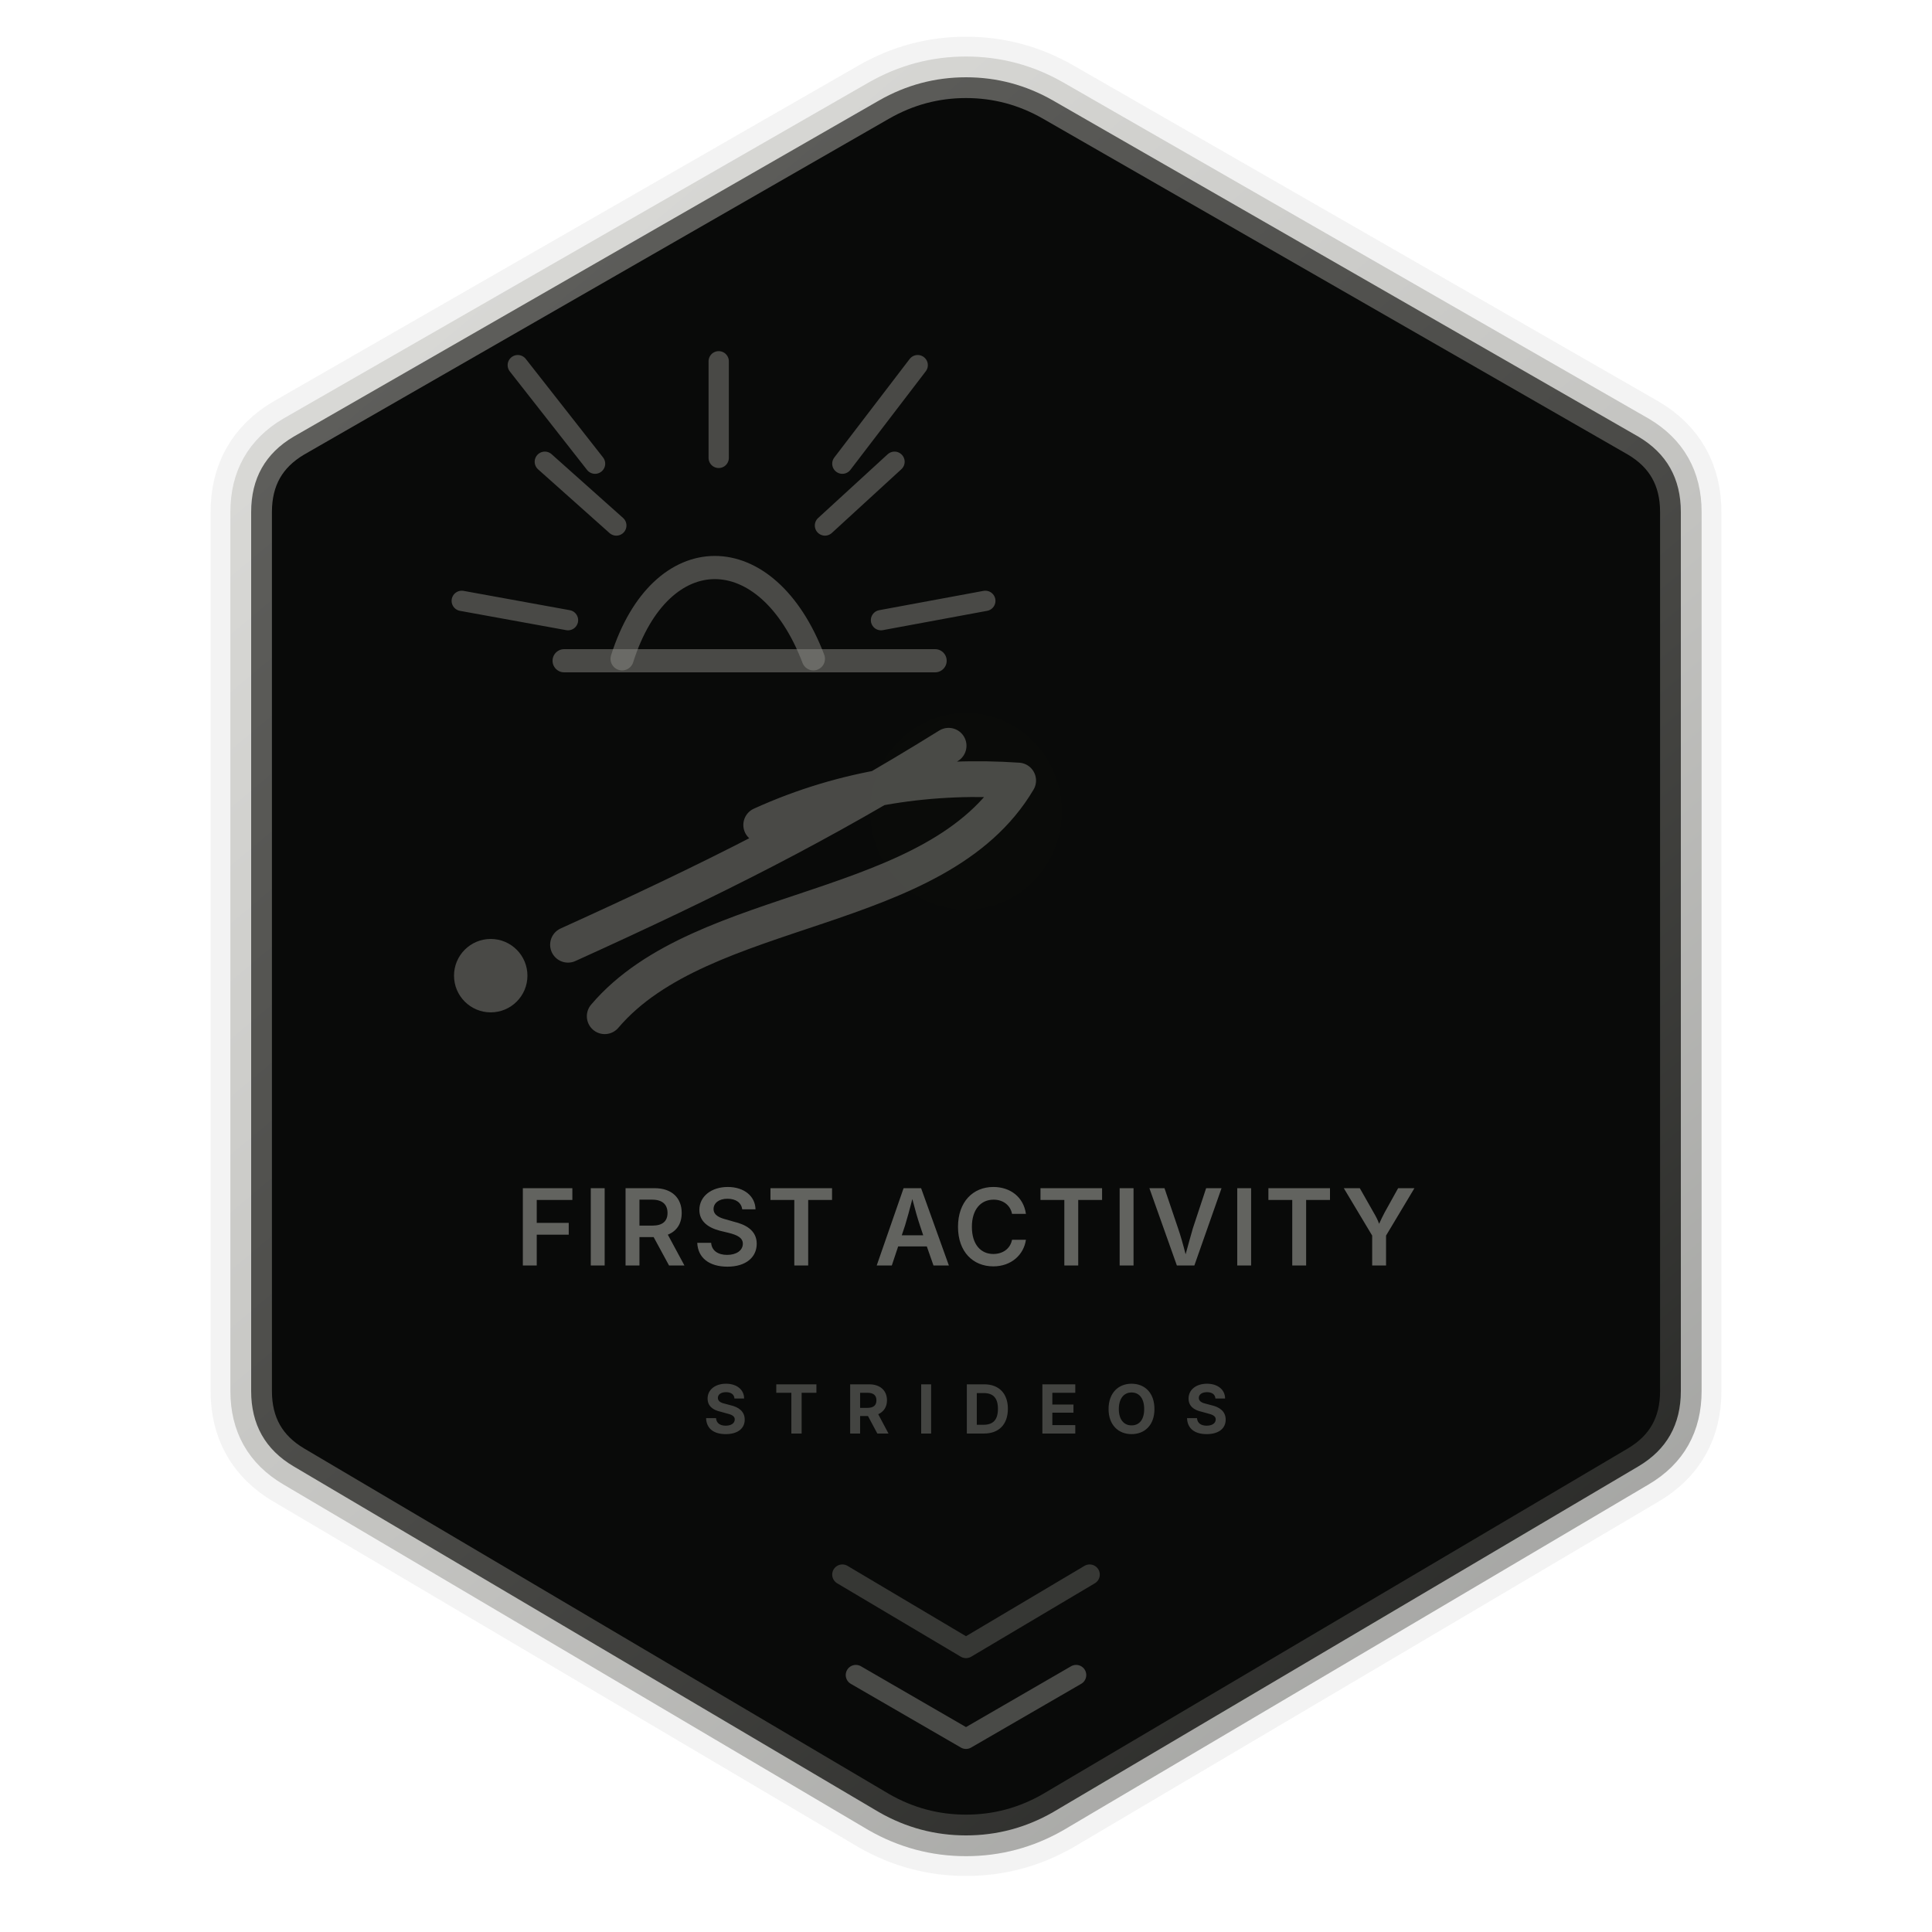
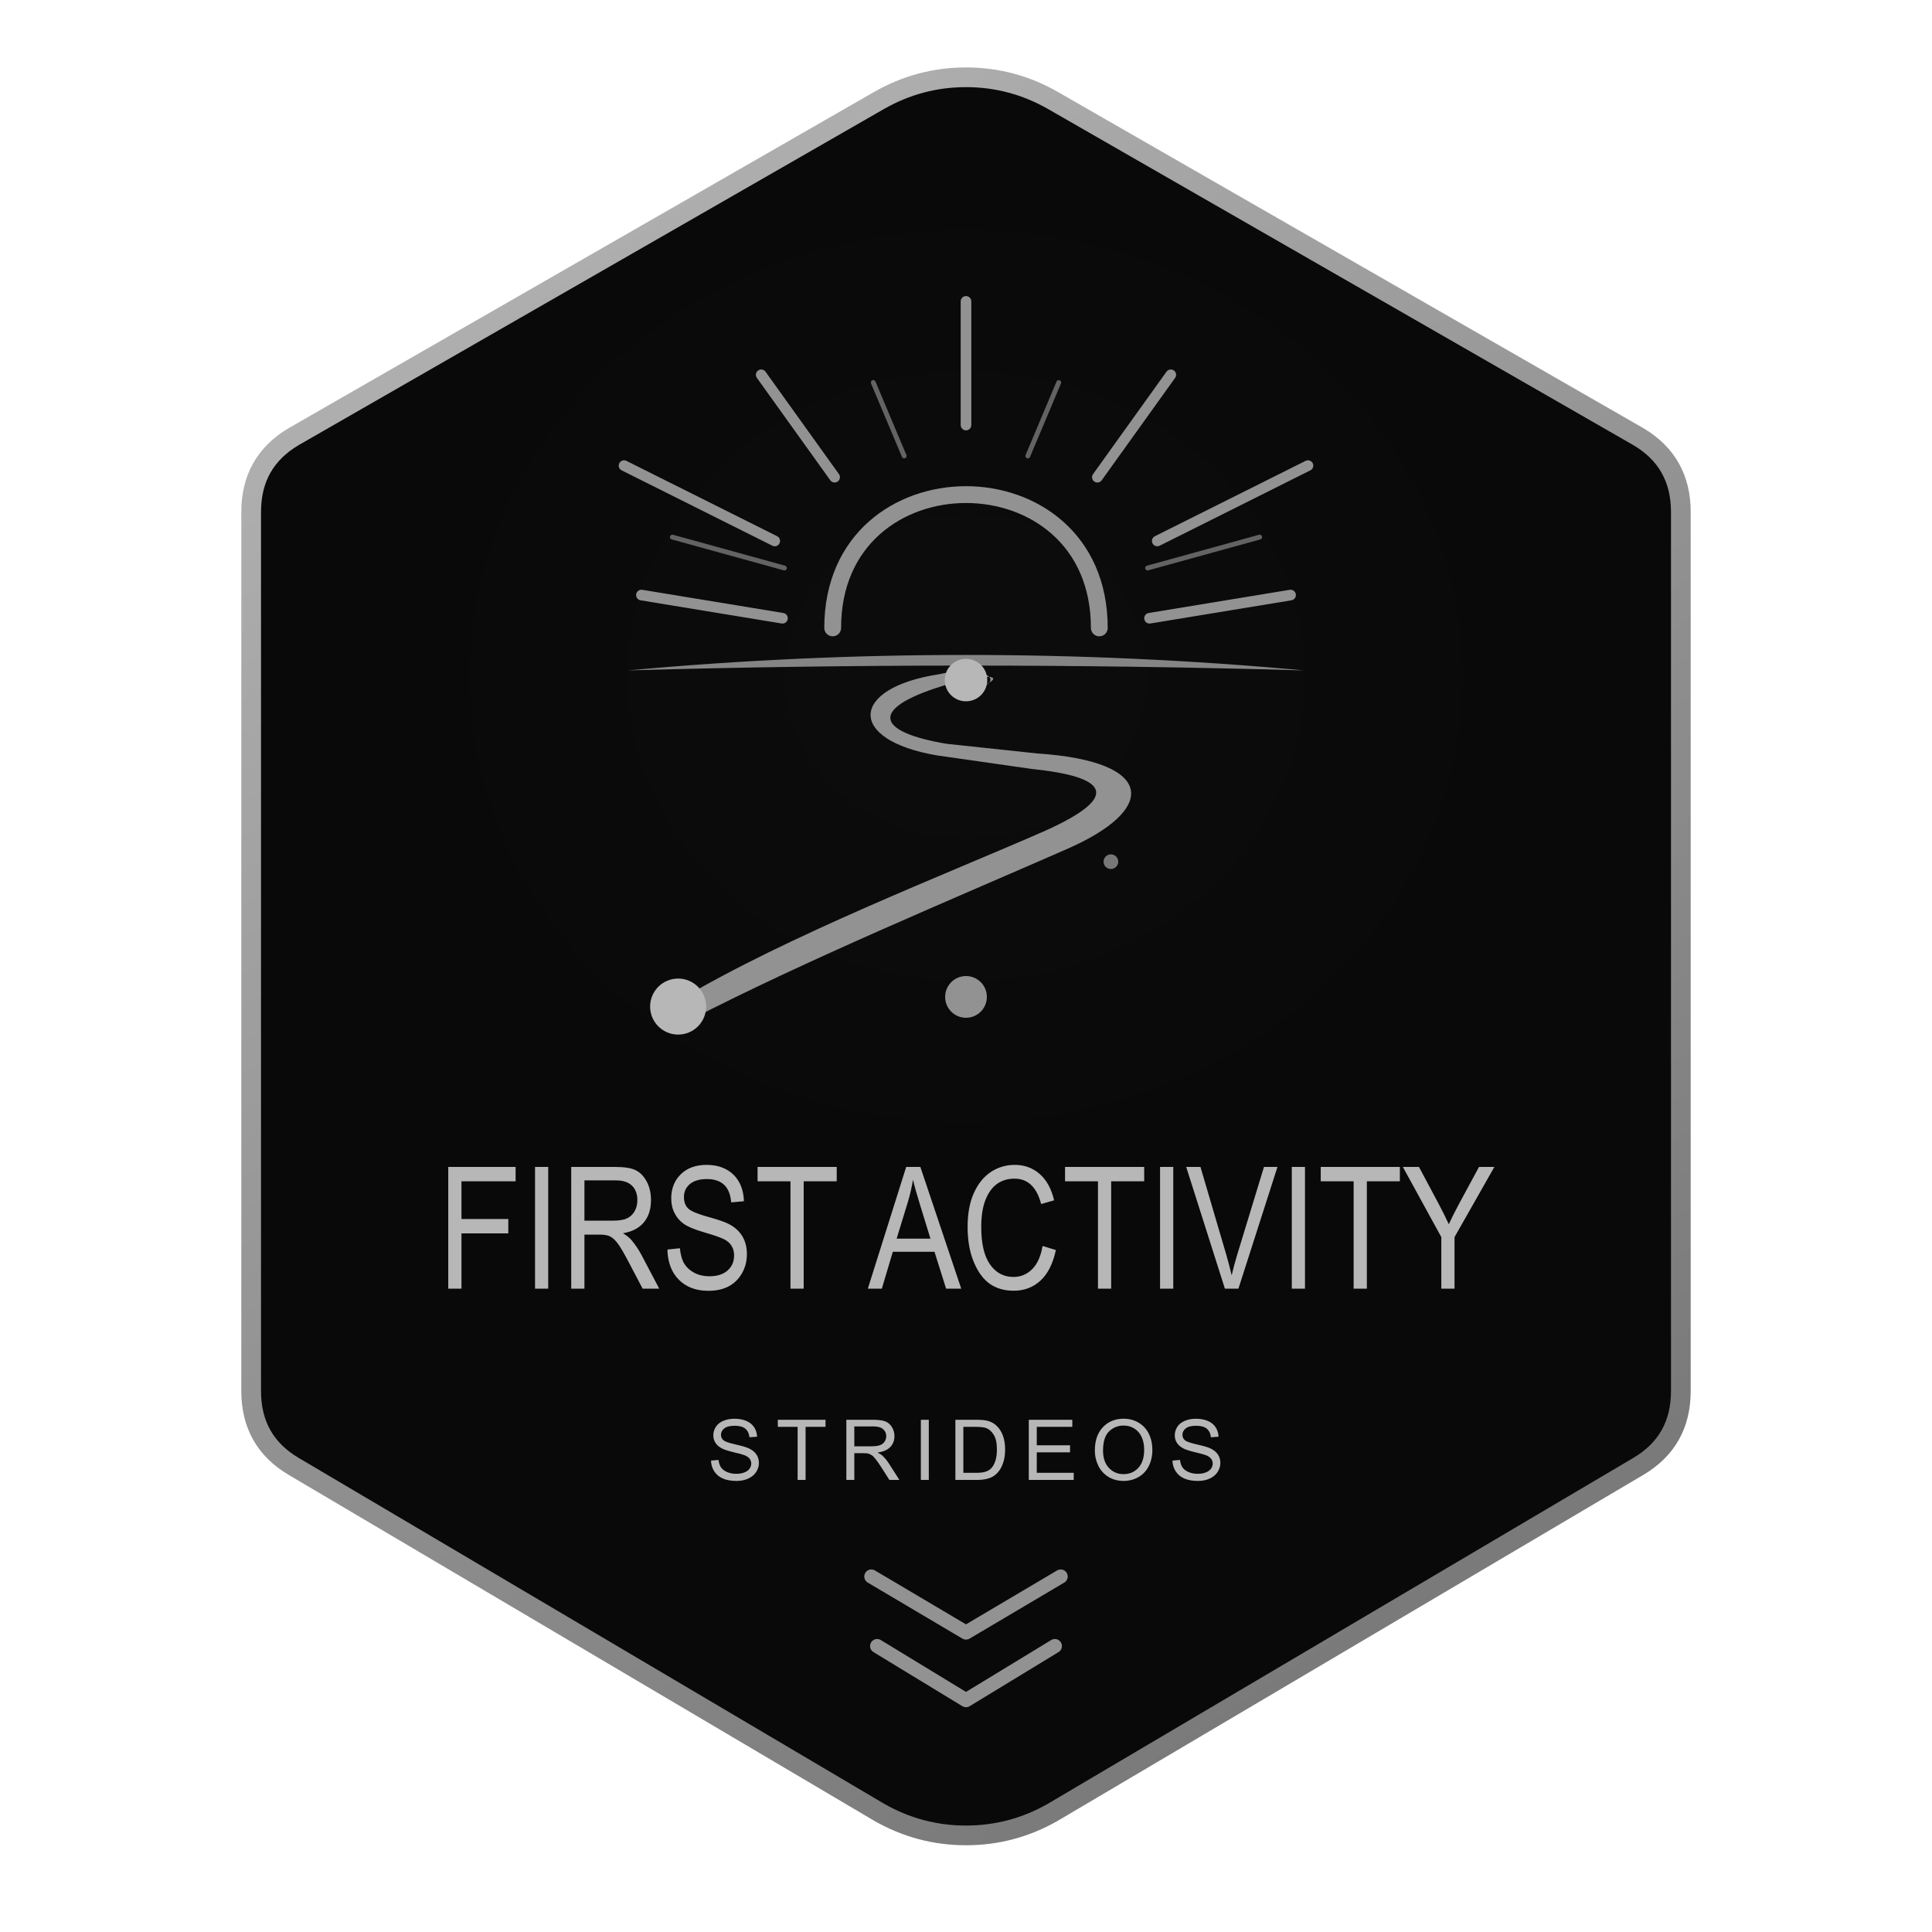
<svg xmlns="http://www.w3.org/2000/svg" width="100" height="100" viewBox="0 0 100 100" fill="none" role="img" aria-label="First Activity achievement. Not yet achieved.">
  <defs>
-     <linearGradient id="firsts-first-activity-locked-edge" x1="14" y1="7" x2="86" y2="93" gradientUnits="userSpaceOnUse">
-       <stop offset="0" stop-color="#C5C5BF" />
-       <stop offset="0.54" stop-color="#8E8E88" />
-       <stop offset="1" stop-color="#3F403C" />
+     <linearGradient id="firsts-first-activity-locked-edge" x1="20" y1="4" x2="80" y2="95" gradientUnits="userSpaceOnUse">
+       <stop stop-color="#B7B7B7" />
+       <stop offset=".5" stop-color="#929292" />
+       <stop offset="1" stop-color="#727272" />
    </linearGradient>
-     <radialGradient id="firsts-first-activity-locked-glow" cx="0" cy="0" r="1" gradientUnits="userSpaceOnUse" gradientTransform="translate(50 42) rotate(90) scale(35 34)">
-       <stop offset="0" stop-color="#6E6E68" stop-opacity="0.1" />
-       <stop offset="0.64" stop-color="#6E6E68" stop-opacity="0.08" />
-       <stop offset="1" stop-color="#6E6E68" stop-opacity="0" />
+     <radialGradient id="firsts-first-activity-locked-ambient">
+       <stop stop-color="#929292" stop-opacity=".025" />
+       <stop offset="1" stop-color="#929292" stop-opacity="0" />
    </radialGradient>
  </defs>
-   <path d="M50 4 Q52.4 4 54.5 5.2 L84.8 22.6 Q87 23.9 87 26.5 L87 72 Q87 74.6 84.8 75.9 L54.5 93.8 Q52.4 95 50 95 Q47.6 95 45.5 93.8 L15.2 75.9 Q13 74.6 13 72 L13 26.5 Q13 23.9 15.2 22.6 L45.5 5.2 Q47.6 4 50 4 Z" fill="none" stroke="#6E6E68" stroke-width="4.2" stroke-linejoin="round" stroke-opacity="0.08" />
-   <path d="M50 4 Q52.4 4 54.5 5.2 L84.8 22.6 Q87 23.9 87 26.5 L87 72 Q87 74.6 84.8 75.9 L54.5 93.8 Q52.4 95 50 95 Q47.6 95 45.5 93.8 L15.2 75.9 Q13 74.6 13 72 L13 26.5 Q13 23.9 15.2 22.6 L45.5 5.2 Q47.6 4 50 4 Z" fill="#090A09" fill-opacity="1" stroke="url(#firsts-first-activity-locked-edge)" stroke-width="2.15" stroke-linejoin="round" stroke-opacity="0.48" />
-   <ellipse cx="50" cy="38" rx="30" ry="26" fill="url(#firsts-first-activity-locked-glow)" opacity="0.05" />
-   <g>
-     <path d="M29.2 34.2 H48.4" fill="none" stroke="#8E8E88" stroke-width="1.2" stroke-linecap="round" stroke-linejoin="round" stroke-opacity="0.48" />
-     <path d="M32.2 34.1 C34.2 27.8 39.7 27.8 42.1 34.1" fill="none" stroke="#8E8E88" stroke-width="1.2" stroke-linecap="round" stroke-linejoin="round" stroke-opacity="0.48" />
-     <path d="M37.2 18.7 V23.7 M28.2 23.9 L31.9 27.2 M46.3 23.9 L42.7 27.2 M23.9 31.1 L29.4 32.1 M51 31.1 L45.6 32.1 M26.8 18.9 L30.8 24 M47.5 18.9 L43.6 24" fill="none" stroke="#8E8E88" stroke-width="1.05" stroke-linecap="round" stroke-linejoin="round" stroke-opacity="0.48" />
-     <path d="M31.3 52.6 C36.4 46.6 48.5 47.5 52.7 40.4 C48.3 40.1 43.8 40.7 39.4 42.7 M29.4 48.9 C36.9 45.5 42.5 42.7 49.1 38.6" fill="none" stroke="#8E8E88" stroke-width="1.85" stroke-linecap="round" stroke-linejoin="round" stroke-opacity="0.48" />
-     <circle cx="25.4" cy="50.5" r="1.9" fill="#8E8E88" fill-opacity="0.48" />
+   <path d="M50 4 Q52.4 4 54.5 5.2 L84.8 22.6 Q87 23.9 87 26.5 L87 72 Q87 74.6 84.8 75.9 L54.5 93.8 Q52.4 95 50 95 Q47.6 95 45.5 93.8 L15.2 75.9 Q13 74.6 13 72 L13 26.5 Q13 23.9 15.2 22.6 L45.5 5.2 Q47.6 4 50 4 Z" fill="#090909" fill-opacity="1" stroke="url(#firsts-first-activity-locked-edge)" stroke-width="1.02" stroke-linejoin="round" />
+   <ellipse cx="50" cy="35" rx="30" ry="27" fill="url(#firsts-first-activity-locked-ambient)" />
+   <g stroke="#929292" stroke-linecap="round" stroke-linejoin="round">
+     <path d="M43.1 32.5 C43.1 23.3 56.9 23.3 56.9 32.5" stroke-width=".87" />
+     <path d="M50 15.6 V22 M39.4 19.4 L43.2 24.7 M60.6 19.4 L56.8 24.7 M32.3 24.1 L40.1 28 M67.7 24.1 L59.9 28 M33.2 30.8 L40.5 32 M66.8 30.8 L59.5 32" stroke-width=".55" />
+     <path d="M45.2 19.8 L46.8 23.6 M54.8 19.8 L53.2 23.6 M34.8 27.8 L40.6 29.4 M65.2 27.8 L59.4 29.4" stroke-width=".25" opacity=".65" />
  </g>
-   <text x="50" y="65.5" text-anchor="middle" font-family="'Avenir Next', Inter, Arial, sans-serif" font-size="5.5" font-weight="600" letter-spacing="0.28" fill="#B5B5AF" fill-opacity="0.52">FIRST ACTIVITY</text>
-   <text x="50" y="74.2" text-anchor="middle" font-family="'Avenir Next', Inter, Arial, sans-serif" font-size="3.5" font-weight="700" letter-spacing="1.38" fill="#B5B5AF" fill-opacity="0.34">STRIDEOS</text>
-   <path d="M43.6 81.5 L50 85.3 L56.4 81.5" fill="none" stroke="#8E8E88" stroke-width="1.05" stroke-linecap="round" stroke-linejoin="round" stroke-opacity="0.34" />
-   <path d="M44.3 86.7 L50 90 L55.7 86.7" fill="none" stroke="#C5C5BF" stroke-width="1.05" stroke-linecap="round" stroke-linejoin="round" stroke-opacity="0.34" />
+   <path d="M32.5 34.7 Q50 33.1 67.5 34.7 Q50 34.2 32.5 34.7 Z" fill="#929292" opacity=".9" />
+   <path d="M35.1 51.8 C40.8 48.4 49.1 45.2 54.1 43 C58.1 41.2 57.3 40.2 53.4 39.8 L48.5 39.1 C43.8 38.3 44 35.6 48.6 34.9 C50.8 34.4 52.3 35.2 50.4 35.7 C52.5 34.9 51 34.8 48.8 35.5 C44.9 36.7 45.4 37.9 49 38.5 L53.7 39 C59.8 39.4 60 41.9 55.1 44 C49.4 46.5 41.7 49.7 35.7 52.8 Z" fill="#929292" />
+   <circle cx="35.1" cy="52.1" r="1.45" fill="#B7B7B7" />
+   <circle cx="50" cy="35.2" r="1.1" fill="#B7B7B7" />
+   <circle cx="50" cy="51.6" r="1.08" fill="#929292" />
+   <circle cx="57.5" cy="44.6" r=".38" fill="#929292" opacity=".8" />
+   <g data-title="First Activity">
+     <path data-text="FIRST ACTIVITY" fill="#B7B7B7" stroke="none" d="M23.202 66.7L23.202 60.401L26.688 60.401L26.688 61.144L23.886 61.144L23.886 63.095L26.31 63.095L26.31 63.839L23.886 63.839L23.886 66.7ZM27.693 66.7L27.693 60.401L28.376 60.401L28.376 66.7ZM29.566 66.7L29.566 60.401L31.857 60.401C32.335 60.401 32.688 60.46 32.916 60.577C33.144 60.694 33.331 60.89 33.477 61.163C33.622 61.437 33.695 61.754 33.695 62.114C33.695 62.591 33.571 62.977 33.324 63.272C33.077 63.567 32.717 63.754 32.244 63.833C32.436 63.948 32.581 64.064 32.682 64.183C32.885 64.424 33.063 64.691 33.219 64.985L34.121 66.7L33.262 66.7L32.574 65.39C32.307 64.877 32.105 64.532 31.969 64.354C31.833 64.176 31.702 64.057 31.574 63.995C31.448 63.934 31.27 63.903 31.039 63.903L30.25 63.903L30.25 66.7ZM30.25 63.181L31.719 63.181C32.04 63.181 32.284 63.143 32.449 63.065C32.616 62.987 32.747 62.866 32.844 62.7C32.941 62.534 32.99 62.34 32.99 62.12C32.99 61.801 32.897 61.551 32.711 61.37C32.524 61.188 32.249 61.097 31.883 61.097L30.25 61.097ZM34.546 64.677L35.19 64.608C35.226 64.955 35.304 65.225 35.425 65.419C35.547 65.612 35.721 65.767 35.946 65.884C36.173 66.001 36.428 66.06 36.712 66.06C37.119 66.06 37.435 65.96 37.659 65.761C37.884 65.562 37.997 65.303 37.997 64.985C37.997 64.799 37.956 64.637 37.874 64.499C37.793 64.36 37.67 64.246 37.505 64.157C37.341 64.067 36.984 63.942 36.437 63.782C35.949 63.639 35.603 63.495 35.396 63.349C35.189 63.203 35.029 63.018 34.915 62.792C34.8 62.567 34.743 62.312 34.743 62.028C34.743 61.52 34.908 61.104 35.237 60.78C35.566 60.456 36.011 60.294 36.571 60.294C36.954 60.294 37.289 60.37 37.577 60.522C37.866 60.674 38.09 60.891 38.249 61.175C38.408 61.458 38.493 61.791 38.505 62.175L37.847 62.235C37.812 61.825 37.69 61.522 37.479 61.325C37.269 61.127 36.973 61.028 36.593 61.028C36.205 61.028 35.909 61.115 35.706 61.288C35.503 61.461 35.401 61.686 35.401 61.96C35.401 62.215 35.476 62.413 35.624 62.554C35.773 62.694 36.109 62.836 36.63 62.979C37.14 63.119 37.498 63.241 37.704 63.345C38.019 63.505 38.257 63.716 38.417 63.978C38.578 64.239 38.659 64.553 38.659 64.917C38.659 65.278 38.574 65.606 38.405 65.903C38.236 66.2 38.006 66.426 37.716 66.581C37.425 66.734 37.075 66.812 36.665 66.812C36.025 66.812 35.516 66.62 35.136 66.237C34.757 65.854 34.56 65.333 34.546 64.677ZM40.915 66.7L40.915 61.144L39.212 61.144L39.212 60.401L43.308 60.401L43.308 61.144L41.599 61.144L41.599 66.7ZM44.919 66.7L46.904 60.401L47.638 60.401L49.753 66.7L48.97 66.7L48.369 64.792L46.212 64.792L45.644 66.7ZM46.41 64.112L48.16 64.112L47.623 62.368C47.456 61.833 47.334 61.397 47.257 61.062C47.191 61.467 47.097 61.868 46.976 62.265ZM53.964 64.491L54.652 64.702C54.5 65.409 54.233 65.938 53.853 66.286C53.474 66.634 53.012 66.808 52.468 66.808C51.99 66.808 51.582 66.691 51.242 66.458C50.902 66.224 50.624 65.849 50.408 65.333C50.191 64.817 50.083 64.209 50.083 63.507C50.083 62.814 50.191 62.229 50.408 61.749C50.624 61.269 50.917 60.906 51.287 60.661C51.656 60.417 52.069 60.294 52.525 60.294C53.023 60.294 53.452 60.45 53.81 60.761C54.168 61.071 54.418 61.526 54.562 62.128L53.89 62.321C53.661 61.445 53.201 61.007 52.511 61.007C52.167 61.007 51.869 61.095 51.617 61.271C51.365 61.446 51.164 61.721 51.013 62.093C50.863 62.465 50.789 62.937 50.789 63.507C50.789 64.37 50.94 65.018 51.244 65.448C51.547 65.879 51.951 66.095 52.457 66.095C52.829 66.095 53.15 65.963 53.419 65.698C53.69 65.433 53.872 65.03 53.964 64.491ZM56.831 66.7L56.831 61.144L55.127 61.144L55.127 60.401L59.223 60.401L59.223 61.144L57.514 61.144L57.514 66.7ZM60.044 66.7L60.044 60.401L60.728 60.401L60.728 66.7ZM63.4 66.7L61.398 60.401L62.136 60.401L63.482 64.978C63.584 65.333 63.674 65.677 63.751 66.009C63.832 65.663 63.924 65.319 64.027 64.978L65.423 60.401L66.121 60.401L64.101 66.7ZM66.863 66.7L66.863 60.401L67.546 60.401L67.546 66.7ZM70.064 66.7L70.064 61.144L68.361 61.144L68.361 60.401L72.457 60.401L72.457 61.144L70.748 61.144L70.748 66.7ZM74.602 66.7L74.602 64.032L72.612 60.401L73.446 60.401L74.459 62.3C74.66 62.675 74.836 63.03 74.989 63.366C75.14 63.037 75.327 62.666 75.551 62.253L76.553 60.401L77.348 60.401L75.286 64.032L75.286 66.7ZM22.597 58.467" />
+   </g>
+   <g data-wordmark="STRIDEOS">
+     <path data-text="STRIDEOS" fill="#B7B7B7" stroke="none" d="M36.802 75.6L37.191 75.565C37.209 75.721 37.251 75.85 37.318 75.95C37.385 76.049 37.49 76.129 37.632 76.192C37.774 76.253 37.934 76.284 38.111 76.284C38.268 76.284 38.407 76.26 38.527 76.213C38.646 76.167 38.736 76.103 38.794 76.022C38.854 75.94 38.884 75.851 38.884 75.754C38.884 75.657 38.855 75.572 38.798 75.499C38.742 75.426 38.649 75.365 38.519 75.315C38.436 75.283 38.25 75.232 37.964 75.165C37.678 75.096 37.477 75.031 37.363 74.969C37.214 74.891 37.104 74.795 37.031 74.68C36.958 74.564 36.921 74.435 36.921 74.292C36.921 74.134 36.965 73.987 37.054 73.85C37.144 73.713 37.274 73.61 37.445 73.54C37.617 73.469 37.807 73.434 38.017 73.434C38.248 73.434 38.451 73.471 38.626 73.545C38.803 73.62 38.939 73.729 39.035 73.874C39.129 74.018 39.18 74.182 39.187 74.364L38.792 74.393C38.771 74.197 38.7 74.048 38.578 73.948C38.455 73.848 38.274 73.797 38.035 73.797C37.785 73.797 37.602 73.843 37.488 73.934C37.375 74.025 37.318 74.135 37.318 74.264C37.318 74.376 37.358 74.468 37.439 74.54C37.518 74.613 37.725 74.687 38.06 74.762C38.395 74.838 38.625 74.904 38.75 74.961C38.93 75.045 39.064 75.151 39.15 75.28C39.237 75.408 39.281 75.555 39.281 75.721C39.281 75.887 39.233 76.043 39.138 76.19C39.043 76.336 38.906 76.45 38.728 76.532C38.551 76.612 38.352 76.653 38.13 76.653C37.848 76.653 37.611 76.612 37.421 76.53C37.231 76.448 37.082 76.325 36.972 76.161C36.864 75.996 36.807 75.809 36.802 75.6ZM41.285 76.6L41.285 73.854L40.26 73.854L40.26 73.487L42.729 73.487L42.729 73.854L41.697 73.854L41.697 76.6ZM43.807 76.6L43.807 73.487L45.188 73.487C45.465 73.487 45.676 73.515 45.821 73.571C45.965 73.627 46.081 73.726 46.167 73.868C46.253 74.008 46.297 74.165 46.297 74.336C46.297 74.557 46.226 74.743 46.083 74.895C45.939 75.046 45.718 75.143 45.418 75.184C45.528 75.236 45.611 75.288 45.668 75.338C45.788 75.449 45.902 75.587 46.01 75.752L46.551 76.6L46.034 76.6L45.622 75.952C45.5 75.766 45.401 75.623 45.323 75.524C45.246 75.425 45.176 75.356 45.114 75.317C45.052 75.277 44.99 75.249 44.926 75.233C44.879 75.223 44.803 75.217 44.698 75.217L44.219 75.217L44.219 76.6ZM44.219 74.86L45.104 74.86C45.292 74.86 45.44 74.841 45.545 74.803C45.652 74.764 45.733 74.702 45.788 74.616C45.843 74.53 45.872 74.437 45.872 74.336C45.872 74.189 45.818 74.068 45.711 73.973C45.604 73.878 45.436 73.831 45.206 73.831L44.219 73.831ZM47.663 76.6L47.663 73.487L48.075 73.487L48.075 76.6ZM49.451 76.6L49.451 73.487L50.523 73.487C50.766 73.487 50.95 73.502 51.078 73.532C51.256 73.572 51.409 73.646 51.535 73.754C51.699 73.893 51.821 74.07 51.902 74.286C51.984 74.502 52.025 74.749 52.025 75.026C52.025 75.263 51.997 75.473 51.941 75.655C51.887 75.837 51.815 75.988 51.729 76.108C51.643 76.228 51.548 76.322 51.445 76.391C51.344 76.46 51.22 76.512 51.074 76.547C50.93 76.583 50.763 76.6 50.574 76.6ZM49.863 76.233L50.527 76.233C50.733 76.233 50.894 76.214 51.01 76.176C51.127 76.137 51.221 76.083 51.291 76.014C51.389 75.917 51.464 75.785 51.518 75.62C51.572 75.455 51.6 75.254 51.6 75.02C51.6 74.695 51.546 74.445 51.439 74.27C51.333 74.094 51.203 73.977 51.051 73.918C50.94 73.875 50.762 73.854 50.518 73.854L49.863 73.854ZM53.25 76.6L53.25 73.487L55.502 73.487L55.502 73.854L53.663 73.854L53.663 74.807L55.385 74.807L55.385 75.172L53.663 75.172L53.663 76.233L55.575 76.233L55.575 76.6ZM56.669 75.084C56.669 74.568 56.808 74.164 57.085 73.872C57.362 73.579 57.72 73.432 58.159 73.432C58.447 73.432 58.706 73.501 58.937 73.639C59.167 73.776 59.343 73.967 59.464 74.213C59.585 74.458 59.646 74.736 59.646 75.047C59.646 75.364 59.582 75.646 59.454 75.895C59.326 76.144 59.146 76.333 58.913 76.461C58.68 76.589 58.428 76.653 58.157 76.653C57.864 76.653 57.602 76.583 57.37 76.442C57.14 76.3 56.965 76.107 56.847 75.862C56.728 75.616 56.669 75.357 56.669 75.084ZM57.093 75.09C57.093 75.465 57.193 75.761 57.396 75.977C57.597 76.193 57.851 76.301 58.155 76.301C58.465 76.301 58.72 76.193 58.921 75.975C59.121 75.756 59.222 75.447 59.222 75.045C59.222 74.792 59.179 74.57 59.093 74.381C59.007 74.193 58.881 74.046 58.716 73.942C58.552 73.838 58.367 73.786 58.161 73.786C57.869 73.786 57.618 73.886 57.407 74.086C57.197 74.287 57.093 74.622 57.093 75.09ZM60.687 75.6L61.076 75.565C61.094 75.721 61.136 75.85 61.203 75.95C61.27 76.049 61.375 76.129 61.517 76.192C61.659 76.253 61.818 76.284 61.996 76.284C62.153 76.284 62.292 76.26 62.412 76.213C62.531 76.167 62.621 76.103 62.679 76.022C62.739 75.94 62.769 75.851 62.769 75.754C62.769 75.657 62.74 75.572 62.683 75.499C62.627 75.426 62.534 75.365 62.404 75.315C62.32 75.283 62.135 75.232 61.849 75.165C61.562 75.096 61.362 75.031 61.248 74.969C61.099 74.891 60.988 74.795 60.916 74.68C60.842 74.564 60.806 74.435 60.806 74.292C60.806 74.134 60.85 73.987 60.939 73.85C61.029 73.713 61.159 73.61 61.33 73.54C61.501 73.469 61.692 73.434 61.902 73.434C62.132 73.434 62.335 73.471 62.511 73.545C62.688 73.62 62.824 73.729 62.919 73.874C63.014 74.018 63.065 74.182 63.072 74.364L62.677 74.393C62.656 74.197 62.584 74.048 62.462 73.948C62.34 73.848 62.159 73.797 61.919 73.797C61.669 73.797 61.487 73.843 61.373 73.934C61.259 74.025 61.203 74.135 61.203 74.264C61.203 74.376 61.243 74.468 61.324 74.54C61.403 74.613 61.61 74.687 61.945 74.762C62.279 74.838 62.509 74.904 62.634 74.961C62.815 75.045 62.949 75.151 63.035 75.28C63.122 75.408 63.166 75.555 63.166 75.721C63.166 75.887 63.118 76.043 63.023 76.19C62.928 76.336 62.791 76.45 62.613 76.532C62.436 76.612 62.236 76.653 62.015 76.653C61.732 76.653 61.496 76.612 61.306 76.53C61.116 76.448 60.966 76.325 60.857 76.161C60.749 75.996 60.692 75.809 60.687 75.6ZM36.607 72.662" />
+   </g>
+   <path data-chevrons="2" d="M45.1 81.6 L50 84.5 L54.9 81.6 M45.4 85.2 L50 88 L54.6 85.2" stroke="#929292" stroke-width=".73" stroke-linecap="round" stroke-linejoin="round" />
</svg>
